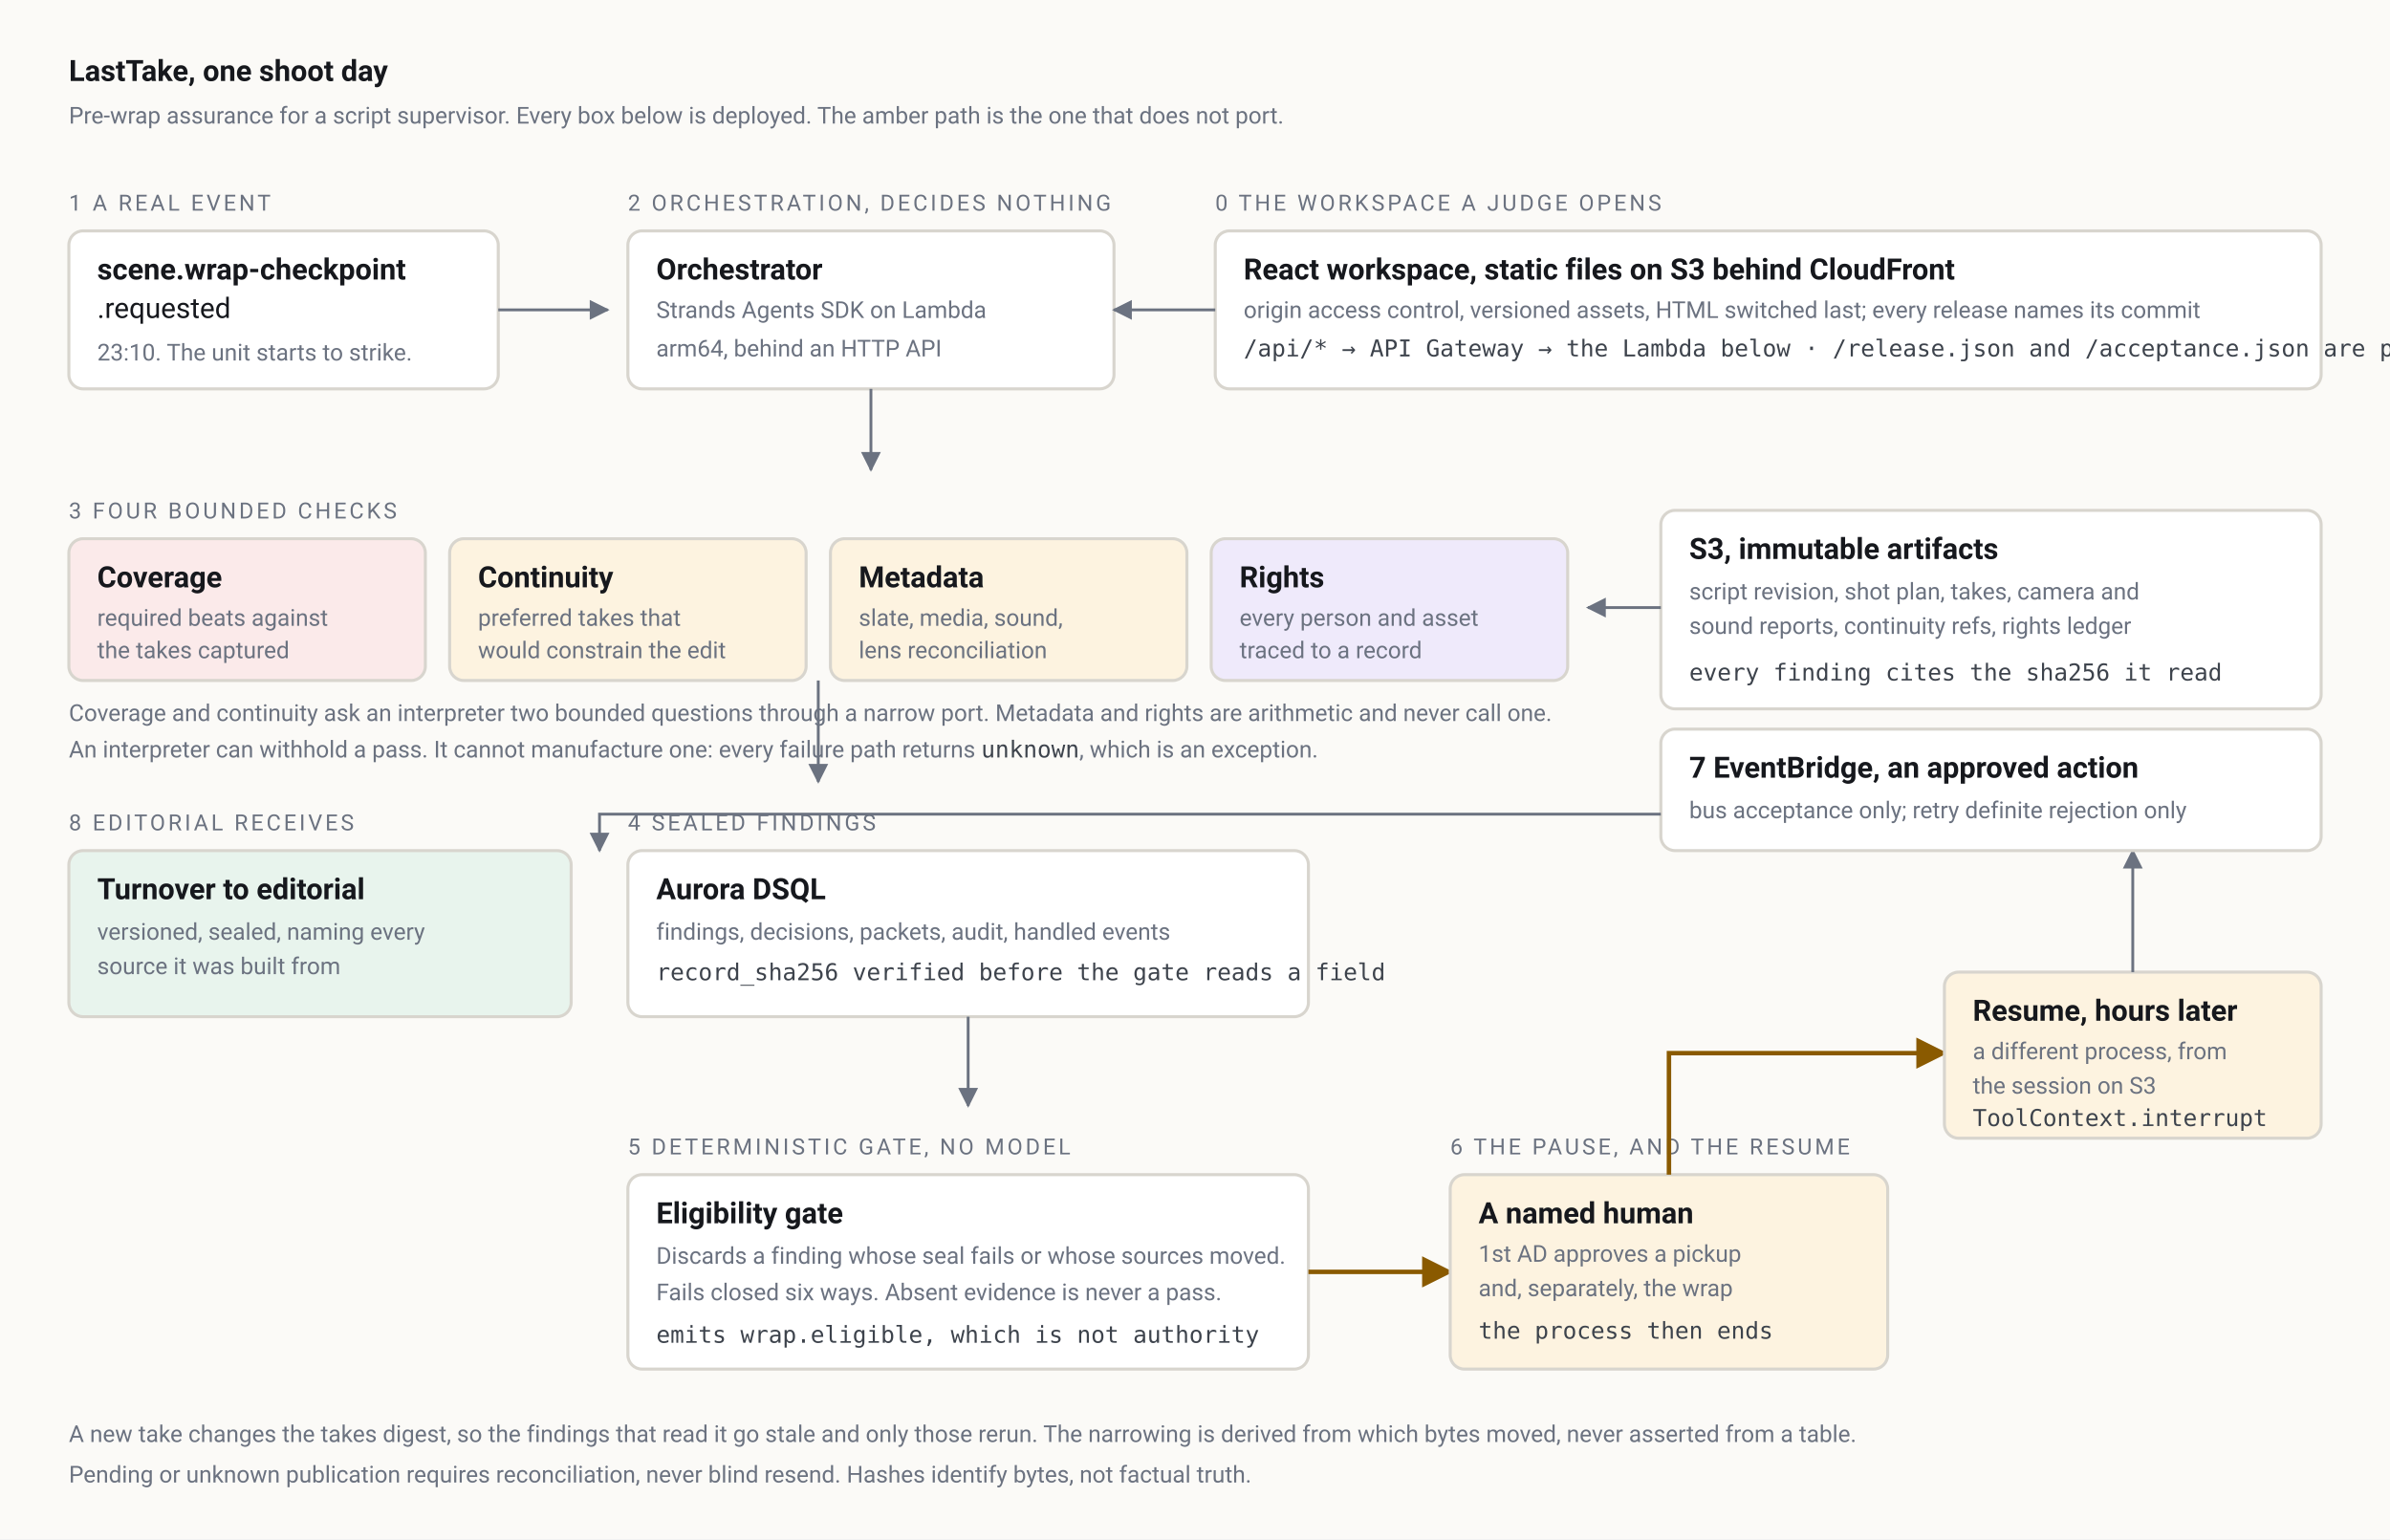
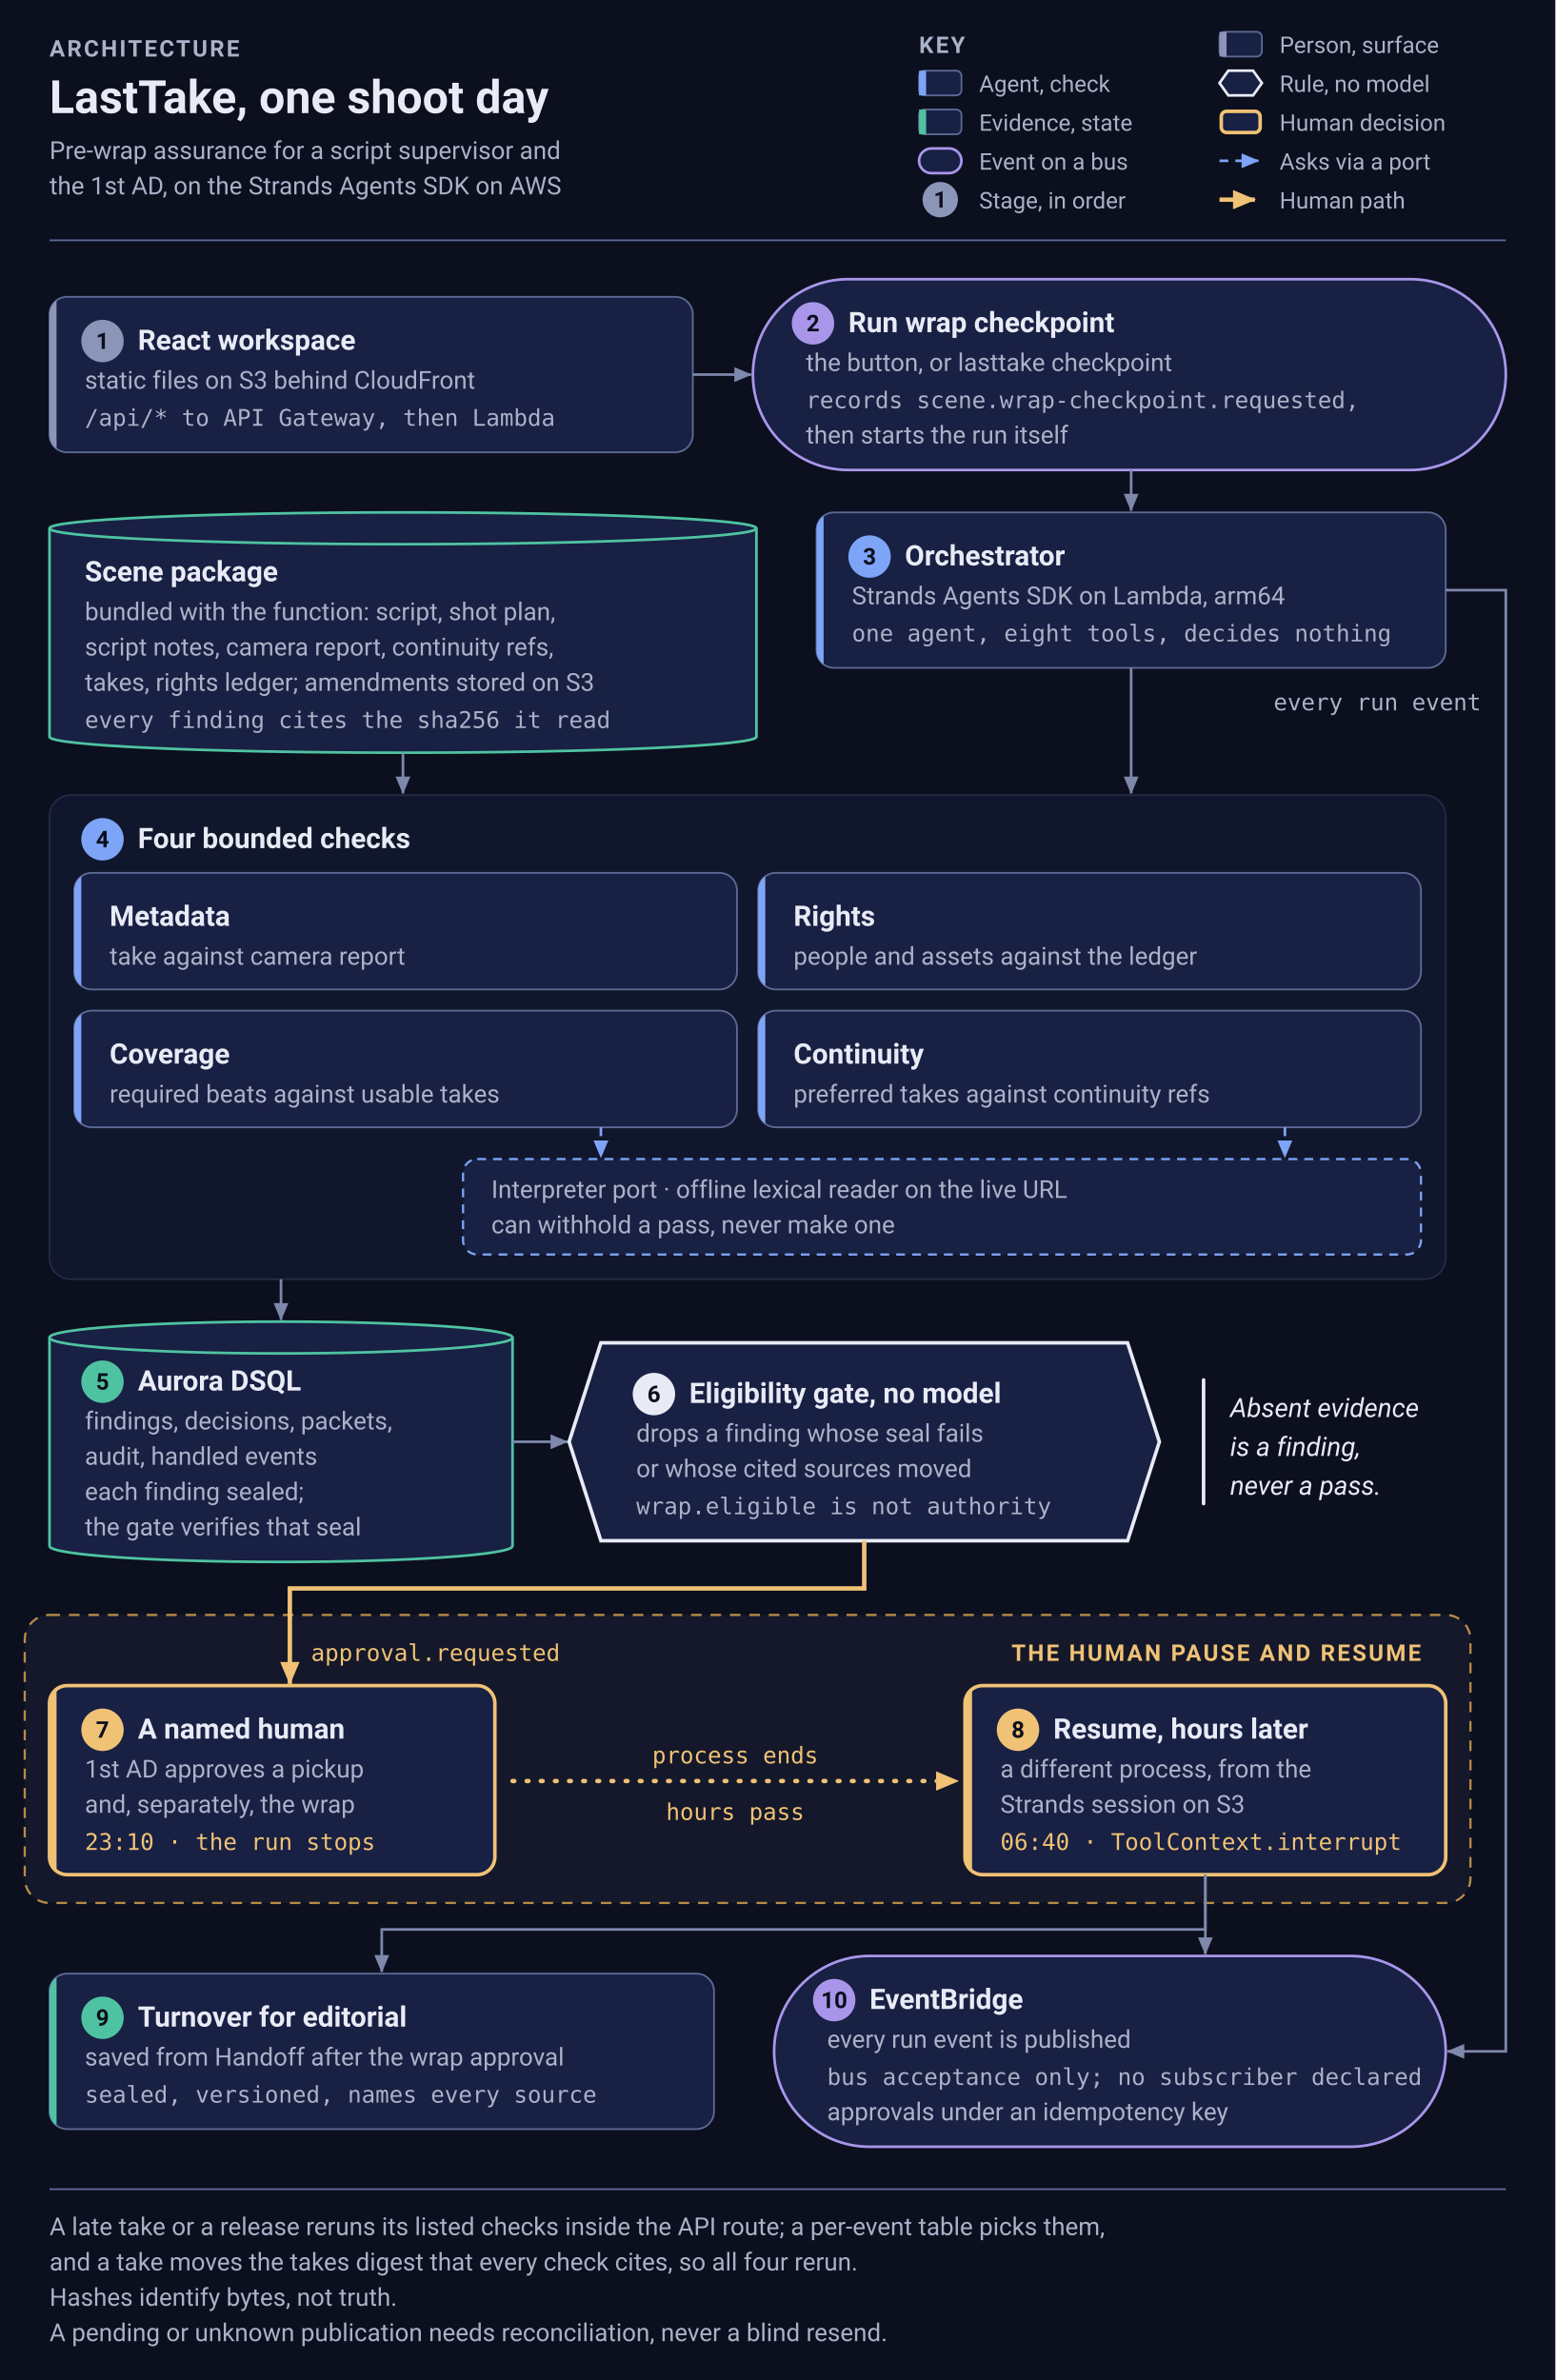
- <svg xmlns="http://www.w3.org/2000/svg" viewBox="0 0 1180 760" width="1180" height="760" font-family="-apple-system,BlinkMacSystemFont,Segoe UI,Roboto,Helvetica,Arial,sans-serif">
-   <rect width="1180" height="760" fill="#fbfaf7" />
+ <svg xmlns="http://www.w3.org/2000/svg" viewBox="0 0 880 1347" width="880" height="1347">
  <defs>
-     <marker id="a" viewBox="0 0 10 10" refX="9" refY="5" markerWidth="7" markerHeight="7" orient="auto">
-       <path d="M0 0 L10 5 L0 10 z" fill="#6b7280" />
+     <marker id="m" viewBox="0 0 10 10" refX="9.5" refY="5" markerUnits="userSpaceOnUse" markerWidth="10" markerHeight="10" orient="auto">
+       <path d="M0 0.8L10 5L0 9.2Z" fill="#7d88aa" />
    </marker>
-     <marker id="ah" viewBox="0 0 10 10" refX="9" refY="5" markerWidth="7" markerHeight="7" orient="auto">
-       <path d="M0 0 L10 5 L0 10 z" fill="#8a5a00" />
+     <marker id="mp" viewBox="0 0 10 10" refX="9.5" refY="5" markerUnits="userSpaceOnUse" markerWidth="10" markerHeight="10" orient="auto">
+       <path d="M0 0.8L10 5L0 9.2Z" fill="#7ea4f7" />
+     </marker>
+     <marker id="mh" viewBox="0 0 10 10" refX="9.5" refY="5" markerUnits="userSpaceOnUse" markerWidth="13" markerHeight="13" orient="auto">
+       <path d="M0 0.8L10 5L0 9.2Z" fill="#f0c275" />
    </marker>
  </defs>
  <style>
-     .box  { stroke:#d8d5ce; stroke-width:1.5; rx:7; }
-     .t    { fill:#16181d; font-size:14px; }
-     .tb   { fill:#16181d; font-size:14.5px; font-weight:650; }
-     .s    { fill:#6b7280; font-size:11.5px; }
-     .lbl  { fill:#6b7280; font-size:11px; }
-     .hd   { fill:#6b7280; font-size:11px; letter-spacing:1.4px; }
-     .ln   { stroke:#6b7280; stroke-width:1.4; fill:none; marker-end:url(#a); }
-     .lnh  { stroke:#8a5a00; stroke-width:2.2; fill:none; marker-end:url(#ah); }
-     .mono { font-family:ui-monospace,SFMono-Regular,Consolas,monospace; font-size:11.5px; fill:#3d434c; }
+     text { font-family:-apple-system,BlinkMacSystemFont,"Segoe UI",Roboto,Helvetica,Arial,sans-serif; }
+     .ground { fill:#0b0f1e; }
+     .ttl { font-size:26px; font-weight:700; fill:#e8ebf5; }
+     .sub { font-size:14px; fill:#aab2c8; }
+     .th  { font-size:16px; font-weight:650; fill:#e8ebf5; }
+     .tb  { font-size:14px; fill:#aab2c8; }
+     .tq  { font-size:15px; font-style:italic; fill:#e8ebf5; }
+     .tm  { font-family:ui-monospace,SFMono-Regular,Consolas,monospace; font-size:13px; fill:#aab2c8; }
+     .tm-hero { font-family:ui-monospace,SFMono-Regular,Consolas,monospace; font-size:13px; fill:#f0c275; }
+     .tk  { font-size:13px; font-weight:650; letter-spacing:1.2px; fill:#aab2c8; }
+     .tk-hero { font-size:13px; font-weight:650; letter-spacing:1.2px; fill:#f0c275; }
+     .tn  { font-size:13px; font-weight:700; fill:#0b0f1e; }
+     .tl  { font-size:13px; fill:#aab2c8; }
+     .cd  { fill:#182043; stroke:#5c6994; stroke-width:1; }
+     .cd-hero { fill:#182043; stroke:#f0c275; stroke-width:2; }
+     .grp { fill:#10172c; stroke:#232a45; stroke-width:1; }
+     .band { fill:#15182a; stroke:#b68b46; stroke-width:1.25; stroke-dasharray:6 5; }
+     .hr  { fill:none; stroke:#5c6994; stroke-width:1; }
+     .bar { fill:#e8ebf5; }
+     .st-agent, .bd-agent { fill:#7ea4f7; } .st-store, .bd-store { fill:#4fc3a1; }
+     .st-surface, .bd-surface { fill:#8b95b8; } .st-amber, .bd-amber { fill:#f0c275; }
+     .bd-event { fill:#a996ea; } .bd-rule { fill:#e8ebf5; }
+     .pl-event { fill:#182043; stroke:#a996ea; stroke-width:1.5; }
+     .cy-body { fill:#182043; }
+     .cy { fill:#182043; stroke:#4fc3a1; stroke-width:1.5; }
+     .cy-lip { fill:none; stroke:#4fc3a1; stroke-width:1.5; }
+     .hx { fill:#182043; stroke:#e8ebf5; stroke-width:2; }
+     .port { fill:#182043; stroke:#7ea4f7; stroke-width:1.25; stroke-dasharray:5 4; }
+     .ln { fill:none; stroke:#7d88aa; stroke-width:1.5; }
+     .ln-port { fill:none; stroke:#7ea4f7; stroke-width:1.5; stroke-dasharray:5 4; }
+     .ln-hero { fill:none; stroke:#f0c275; stroke-width:2.5; }
+     .ln-night { fill:none; stroke:#f0c275; stroke-width:2.5; stroke-dasharray:1 7; stroke-linecap:round; }
  </style>
-   <text x="34" y="40" class="tb" font-size="19">LastTake, one shoot day</text>
-   <text x="34" y="61" class="s">Pre-wrap assurance for a script supervisor. Every box below is deployed. The amber path is the one that does not port.</text>
-   <text x="34" y="104" class="hd">1 A REAL EVENT</text>
-   <rect x="34" y="114" width="212" height="78" class="box" fill="#fff" />
-   <text x="48" y="138" class="tb">scene.wrap-checkpoint</text>
-   <text x="48" y="157" class="t">.requested</text>
-   <text x="48" y="178" class="s">23:10. The unit starts to strike.</text>
-   <path d="M246 153 H300" class="ln" />
-   <text x="310" y="104" class="hd">2 ORCHESTRATION, DECIDES NOTHING</text>
-   <rect x="310" y="114" width="240" height="78" class="box" fill="#fff" />
-   <text x="324" y="138" class="tb">Orchestrator</text>
-   <text x="324" y="157" class="s">Strands Agents SDK on Lambda</text>
-   <text x="324" y="176" class="s">arm64, behind an HTTP API</text>
-   <text x="600" y="104" class="hd">0 THE WORKSPACE A JUDGE OPENS</text>
-   <rect x="600" y="114" width="546" height="78" class="box" fill="#fff" />
-   <text x="614" y="138" class="tb">React workspace, static files on S3 behind CloudFront</text>
-   <text x="614" y="157" class="s">origin access control, versioned assets, HTML switched last; every release names its commit</text>
-   <text x="614" y="176" class="mono">/api/* → API Gateway → the Lambda below · /release.json and /acceptance.json are public receipts</text>
-   <path d="M600 153 H550" class="ln" />
-   <path d="M430 192 V232" class="ln" />
-   <text x="34" y="256" class="hd">3 FOUR BOUNDED CHECKS</text>
-   <g>
-     <rect x="34" y="266" width="176" height="70" class="box" fill="#fbeaea" />
-     <text x="48" y="290" class="tb">Coverage</text>
-     <text x="48" y="309" class="s">required beats against</text>
-     <text x="48" y="325" class="s">the takes captured</text>
-     <rect x="222" y="266" width="176" height="70" class="box" fill="#fdf3e0" />
-     <text x="236" y="290" class="tb">Continuity</text>
-     <text x="236" y="309" class="s">preferred takes that</text>
-     <text x="236" y="325" class="s">would constrain the edit</text>
-     <rect x="410" y="266" width="176" height="70" class="box" fill="#fdf3e0" />
-     <text x="424" y="290" class="tb">Metadata</text>
-     <text x="424" y="309" class="s">slate, media, sound,</text>
-     <text x="424" y="325" class="s">lens reconciliation</text>
-     <rect x="598" y="266" width="176" height="70" class="box" fill="#efeafb" />
-     <text x="612" y="290" class="tb">Rights</text>
-     <text x="612" y="309" class="s">every person and asset</text>
-     <text x="612" y="325" class="s">traced to a record</text>
-   </g>
-   <text x="34" y="356" class="s">Coverage and continuity ask an interpreter two bounded questions through a narrow port. Metadata and rights are arithmetic and never call one.</text>
-   <text x="34" y="374" class="s">An interpreter can withhold a pass. It cannot manufacture one: every failure path returns <tspan class="mono">unknown</tspan>, which is an exception.</text>
-   <rect x="820" y="252" width="326" height="98" class="box" fill="#fff" />
-   <text x="834" y="276" class="tb">S3, immutable artifacts</text>
-   <text x="834" y="296" class="s">script revision, shot plan, takes, camera and</text>
-   <text x="834" y="313" class="s">sound reports, continuity refs, rights ledger</text>
-   <text x="834" y="336" class="mono">every finding cites the sha256 it read</text>
-   <path d="M820 300 H784" class="ln" />
-   <path d="M404 336 V386" class="ln" />
-   <text x="310" y="410" class="hd">4 SEALED FINDINGS</text>
-   <text x="34" y="410" class="hd">8 EDITORIAL RECEIVES</text>
-   <rect x="310" y="420" width="336" height="82" class="box" fill="#fff" />
-   <text x="324" y="444" class="tb">Aurora DSQL</text>
-   <text x="324" y="464" class="s">findings, decisions, packets, audit, handled events</text>
-   <text x="324" y="484" class="mono">record_sha256 verified before the gate reads a field</text>
-   <path d="M478 502 V546" class="ln" />
-   <text x="310" y="570" class="hd">5 DETERMINISTIC GATE, NO MODEL</text>
-   <rect x="310" y="580" width="336" height="96" class="box" fill="#fff" stroke="#137a4c" stroke-width="2.5" />
-   <text x="324" y="604" class="tb">Eligibility gate</text>
-   <text x="324" y="624" class="s">Discards a finding whose seal fails or whose sources moved.</text>
-   <text x="324" y="642" class="s">Fails closed six ways. Absent evidence is never a pass.</text>
-   <text x="324" y="663" class="mono">emits wrap.eligible, which is not authority</text>
-   <path d="M646 628 H716" class="lnh" />
-   <text x="716" y="570" class="hd" fill="#8a5a00">6 THE PAUSE, AND THE RESUME</text>
-   <rect x="716" y="580" width="216" height="96" class="box" fill="#fdf3e0" stroke="#8a5a00" stroke-width="2" />
-   <text x="730" y="604" class="tb">A named human</text>
-   <text x="730" y="623" class="s">1st AD approves a pickup</text>
-   <text x="730" y="640" class="s">and, separately, the wrap</text>
-   <text x="730" y="661" class="mono">the process then ends</text>
-   <path d="M824 580 V520 H960" class="lnh" />
-   <rect x="960" y="480" width="186" height="82" class="box" fill="#fdf3e0" stroke="#8a5a00" stroke-width="2" />
-   <text x="974" y="504" class="tb">Resume, hours later</text>
-   <text x="974" y="523" class="s">a different process, from</text>
-   <text x="974" y="540" class="s">the session on S3</text>
-   <text x="974" y="556" class="mono">ToolContext.interrupt</text>
-   <path d="M1053 480 V420" class="ln" />
-   <rect x="820" y="360" width="326" height="60" class="box" fill="#fff" />
-   <text x="834" y="384" class="tb">7 EventBridge, an approved action</text>
-   <text x="834" y="404" class="s">bus acceptance only; retry definite rejection only</text>
-   <path d="M820 402 H296 V420" class="ln" />
-   <rect x="34" y="420" width="248" height="82" class="box" fill="#e8f4ed" />
-   <text x="48" y="444" class="tb">Turnover to editorial</text>
-   <text x="48" y="464" class="s">versioned, sealed, naming every</text>
-   <text x="48" y="481" class="s">source it was built from</text>
-   <text x="34" y="712" class="s">A new take changes the takes digest, so the findings that read it go stale and only those rerun. The narrowing is derived from which bytes moved, never asserted from a table.</text>
-   <text x="34" y="732" class="s">Pending or unknown publication requires reconciliation, never blind resend. Hashes identify bytes, not factual truth.</text>
+   <rect width="880" height="1347" class="ground" />
+   <text x="28" y="32" class="tk">ARCHITECTURE</text>
+   <text x="28" y="64" class="ttl">LastTake, one shoot day</text>
+   <text x="28" y="90" class="sub">Pre-wrap assurance for a script supervisor and</text>
+   <text x="28" y="110" class="sub">the 1st AD, on the Strands Agents SDK on AWS</text>
+   <text x="520" y="30" class="tk">KEY</text>
+   <g data-check="ignore">
+     <rect x="520" y="40" width="24" height="14" rx="3" class="cd" />
+     <rect x="520" y="40" width="4" height="14" class="st-agent" />
+   </g>
+   <text x="554" y="52" class="tl">Agent, check</text>
+   <g data-check="ignore">
+     <rect x="520" y="62" width="24" height="14" rx="3" class="cd" />
+     <rect x="520" y="62" width="4" height="14" class="st-store" />
+   </g>
+   <text x="554" y="74" class="tl">Evidence, state</text>
+   <g data-check="ignore">
+     <rect x="520" y="84" width="24" height="14" rx="7" class="pl-event" />
+   </g>
+   <text x="554" y="96" class="tl">Event on a bus</text>
+   <circle cx="532" cy="113" r="10" class="bd-surface" />
+   <text x="532" y="117.5" class="tn" text-anchor="middle">1</text>
+   <text x="554" y="118" class="tl">Stage, in order</text>
+   <g data-check="ignore">
+     <rect x="690" y="18" width="24" height="14" rx="3" class="cd" />
+     <rect x="690" y="18" width="4" height="14" class="st-surface" />
+   </g>
+   <text x="724" y="30" class="tl">Person, surface</text>
+   <g data-check="ignore">
+     <polygon points="695,40 709,40 714,47 709,54 695,54 690,47" class="hx" style="stroke-width:1.5" />
+   </g>
+   <text x="724" y="52" class="tl">Rule, no model</text>
+   <g data-check="ignore">
+     <rect x="691" y="63" width="22" height="12" rx="3" class="cd-hero" />
+   </g>
+   <text x="724" y="74" class="tl">Human decision</text>
+   <g data-check="ignore">
+     <path d="M690 91H712" class="ln-port" marker-end="url(#mp)" />
+   </g>
+   <text x="724" y="96" class="tl">Asks via a port</text>
+   <g data-check="ignore">
+     <path d="M690 113H710" class="ln-hero" marker-end="url(#mh)" />
+   </g>
+   <text x="724" y="118" class="tl">Human path</text>
+   <path d="M28 136H852" class="hr" />
+   <rect x="28" y="168" width="364" height="88" rx="10" class="cd" />
+   <path d="M32 170A10 10 0 0 0 28 178V246A10 10 0 0 0 32 254Z" class="st-surface" data-check="ignore" />
+   <circle cx="58" cy="193" r="12" class="bd-surface" />
+   <text x="58" y="197.5" class="tn" text-anchor="middle">1</text>
+   <text x="78" y="198" class="th">React workspace</text>
+   <text x="48" y="220" class="tb">static files on S3 behind CloudFront</text>
+   <text x="48" y="241" class="tm">/api/* to API Gateway, then Lambda</text>
+   <rect x="426" y="158" width="426" height="108" rx="54" class="pl-event" />
+   <circle cx="460" cy="183" r="12" class="bd-event" />
+   <text x="460" y="187.5" class="tn" text-anchor="middle">2</text>
+   <text x="480" y="188" class="th">Run wrap checkpoint</text>
+   <text x="456" y="210" class="tb">the button, or lasttake checkpoint</text>
+   <text x="456" y="231" class="tm">records scene.wrap-checkpoint.requested,</text>
+   <text x="456" y="251" class="tb">then starts the run itself</text>
+   <path d="M392 212H425" class="ln" marker-end="url(#m)" />
+   <rect x="28" y="299" width="400" height="118" class="cy-body" />
+   <path d="M28 299A200 9 0 0 1 428 299V417A200 9 0 0 1 28 417Z" class="cy" data-check="ignore" />
+   <path d="M28 299A200 9 0 0 0 428 299" class="cy-lip" data-check="ignore" />
+   <text x="48" y="329" class="th">Scene package</text>
+   <text x="48" y="351" class="tb">bundled with the function: script, shot plan,</text>
+   <text x="48" y="371" class="tb">script notes, camera report, continuity refs,</text>
+   <text x="48" y="391" class="tb">takes, rights ledger; amendments stored on S3</text>
+   <text x="48" y="412" class="tm">every finding cites the sha256 it read</text>
+   <rect x="462" y="290" width="356" height="88" rx="10" class="cd" />
+   <path d="M466 292A10 10 0 0 0 462 300V368A10 10 0 0 0 466 376Z" class="st-agent" data-check="ignore" />
+   <circle cx="492" cy="315" r="12" class="bd-agent" />
+   <text x="492" y="319.5" class="tn" text-anchor="middle">3</text>
+   <text x="512" y="320" class="th">Orchestrator</text>
+   <text x="482" y="342" class="tb">Strands Agents SDK on Lambda, arm64</text>
+   <text x="482" y="363" class="tm">one agent, eight tools, decides nothing</text>
+   <path d="M640 266V289" class="ln" marker-end="url(#m)" />
+   <path d="M228 426V449" class="ln" marker-end="url(#m)" />
+   <path d="M640 378V449" class="ln" marker-end="url(#m)" />
+   <text x="838" y="402" class="tm" text-anchor="end">every run event</text>
+   <rect x="28" y="450" width="790" height="274" rx="12" class="grp" />
+   <circle cx="58" cy="475" r="12" class="bd-agent" />
+   <text x="58" y="479.5" class="tn" text-anchor="middle">4</text>
+   <text x="78" y="480" class="th">Four bounded checks</text>
+   <rect x="42" y="494" width="375" height="66" rx="10" class="cd" />
+   <path d="M46 496A10 10 0 0 0 42 504V550A10 10 0 0 0 46 558Z" class="st-agent" data-check="ignore" />
+   <text x="62" y="524" class="th">Metadata</text>
+   <text x="62" y="546" class="tb">take against camera report</text>
+   <rect x="429" y="494" width="375" height="66" rx="10" class="cd" />
+   <path d="M433 496A10 10 0 0 0 429 504V550A10 10 0 0 0 433 558Z" class="st-agent" data-check="ignore" />
+   <text x="449" y="524" class="th">Rights</text>
+   <text x="449" y="546" class="tb">people and assets against the ledger</text>
+   <rect x="42" y="572" width="375" height="66" rx="10" class="cd" />
+   <path d="M46 574A10 10 0 0 0 42 582V628A10 10 0 0 0 46 636Z" class="st-agent" data-check="ignore" />
+   <text x="62" y="602" class="th">Coverage</text>
+   <text x="62" y="624" class="tb">required beats against usable takes</text>
+   <rect x="429" y="572" width="375" height="66" rx="10" class="cd" />
+   <path d="M433 574A10 10 0 0 0 429 582V628A10 10 0 0 0 433 636Z" class="st-agent" data-check="ignore" />
+   <text x="449" y="602" class="th">Continuity</text>
+   <text x="449" y="624" class="tb">preferred takes against continuity refs</text>
+   <rect x="262" y="656" width="542" height="54" rx="8" class="port" />
+   <text x="278" y="678" class="tb">Interpreter port · offline lexical reader on the live URL</text>
+   <text x="278" y="698" class="tb">can withhold a pass, never make one</text>
+   <path d="M340 638V655" class="ln-port" marker-end="url(#mp)" />
+   <path d="M727 638V655" class="ln-port" marker-end="url(#mp)" />
+   <path d="M159 724V747" class="ln" marker-end="url(#m)" />
+   <rect x="28" y="757" width="262" height="118" class="cy-body" />
+   <path d="M28 757A131 9 0 0 1 290 757V875A131 9 0 0 1 28 875Z" class="cy" data-check="ignore" />
+   <path d="M28 757A131 9 0 0 0 290 757" class="cy-lip" data-check="ignore" />
+   <circle cx="58" cy="782" r="12" class="bd-store" />
+   <text x="58" y="786.5" class="tn" text-anchor="middle">5</text>
+   <text x="78" y="787" class="th">Aurora DSQL</text>
+   <text x="48" y="809" class="tb">findings, decisions, packets,</text>
+   <text x="48" y="829" class="tb">audit, handled events</text>
+   <text x="48" y="849" class="tb">each finding sealed;</text>
+   <text x="48" y="869" class="tb">the gate verifies that seal</text>
+   <path d="M290 816H321" class="ln" marker-end="url(#m)" />
+   <polygon points="340,760 638,760 656,816 638,872 340,872 322,816" class="hx" />
+   <circle cx="370" cy="789" r="12" class="bd-rule" />
+   <text x="370" y="793.5" class="tn" text-anchor="middle">6</text>
+   <text x="390" y="794" class="th">Eligibility gate, no model</text>
+   <text x="360" y="816" class="tb">drops a finding whose seal fails</text>
+   <text x="360" y="836" class="tb">or whose cited sources moved</text>
+   <text x="360" y="857" class="tm">wrap.eligible is not authority</text>
+   <rect x="680" y="780" width="2" height="72" rx="1" class="bar" />
+   <text x="696" y="802" class="tq">Absent evidence</text>
+   <text x="696" y="824" class="tq">is a finding,</text>
+   <text x="696" y="846" class="tq">never a pass.</text>
+   <rect x="14" y="914" width="818" height="163" rx="14" class="band" />
+   <path d="M489 872V899H164V953" class="ln-hero" marker-end="url(#mh)" />
+   <text x="176" y="940" class="tm-hero">approval.requested</text>
+   <text x="804" y="940" class="tk-hero" text-anchor="end">THE HUMAN PAUSE AND RESUME</text>
+   <rect x="28" y="954" width="252" height="107" rx="10" class="cd-hero" />
+   <path d="M32 956A10 10 0 0 0 28 964V1051A10 10 0 0 0 32 1059Z" class="st-amber" data-check="ignore" />
+   <circle cx="58" cy="979" r="12" class="bd-amber" />
+   <text x="58" y="983.5" class="tn" text-anchor="middle">7</text>
+   <text x="78" y="984" class="th">A named human</text>
+   <text x="48" y="1006" class="tb">1st AD approves a pickup</text>
+   <text x="48" y="1026" class="tb">and, separately, the wrap</text>
+   <text x="48" y="1047" class="tm-hero">23:10 · the run stops</text>
+   <rect x="546" y="954" width="272" height="107" rx="10" class="cd-hero" />
+   <path d="M550 956A10 10 0 0 0 546 964V1051A10 10 0 0 0 550 1059Z" class="st-amber" data-check="ignore" />
+   <circle cx="576" cy="979" r="12" class="bd-amber" />
+   <text x="576" y="983.5" class="tn" text-anchor="middle">8</text>
+   <text x="596" y="984" class="th">Resume, hours later</text>
+   <text x="566" y="1006" class="tb">a different process, from the</text>
+   <text x="566" y="1026" class="tb">Strands session on S3</text>
+   <text x="566" y="1047" class="tm-hero">06:40 · ToolContext.interrupt</text>
+   <path d="M290 1008H542" class="ln-night" marker-end="url(#mh)" />
+   <text x="416" y="998" class="tm-hero" text-anchor="middle">process ends</text>
+   <text x="416" y="1030" class="tm-hero" text-anchor="middle">hours pass</text>
+   <path d="M682 1061V1092H216V1116" class="ln" marker-end="url(#m)" />
+   <path d="M682 1061V1106" class="ln" marker-end="url(#m)" />
+   <path d="M818 334H852V1161H819" class="ln" marker-end="url(#m)" />
+   <rect x="28" y="1117" width="376" height="88" rx="10" class="cd" />
+   <path d="M32 1119A10 10 0 0 0 28 1127V1195A10 10 0 0 0 32 1203Z" class="st-store" data-check="ignore" />
+   <circle cx="58" cy="1142" r="12" class="bd-store" />
+   <text x="58" y="1146.5" class="tn" text-anchor="middle">9</text>
+   <text x="78" y="1147" class="th">Turnover for editorial</text>
+   <text x="48" y="1169" class="tb">saved from Handoff after the wrap approval</text>
+   <text x="48" y="1190" class="tm">sealed, versioned, names every source</text>
+   <rect x="438" y="1107" width="380" height="108" rx="54" class="pl-event" />
+   <circle cx="472" cy="1132" r="12" class="bd-event" />
+   <text x="472" y="1136.5" class="tn" text-anchor="middle">10</text>
+   <text x="492" y="1137" class="th">EventBridge</text>
+   <text x="468" y="1159" class="tb">every run event is published</text>
+   <text x="468" y="1180" class="tm">bus acceptance only; no subscriber declared</text>
+   <text x="468" y="1200" class="tb">approvals under an idempotency key</text>
+   <path d="M28 1239H852" class="hr" />
+   <text x="28" y="1265" class="tb">A late take or a release reruns its listed checks inside the API route; a per-event table picks them,</text>
+   <text x="28" y="1285" class="tb">and a take moves the takes digest that every check cites, so all four rerun.</text>
+   <text x="28" y="1305" class="tb">Hashes identify bytes, not truth.</text>
+   <text x="28" y="1325" class="tb">A pending or unknown publication needs reconciliation, never a blind resend.</text>
</svg>
